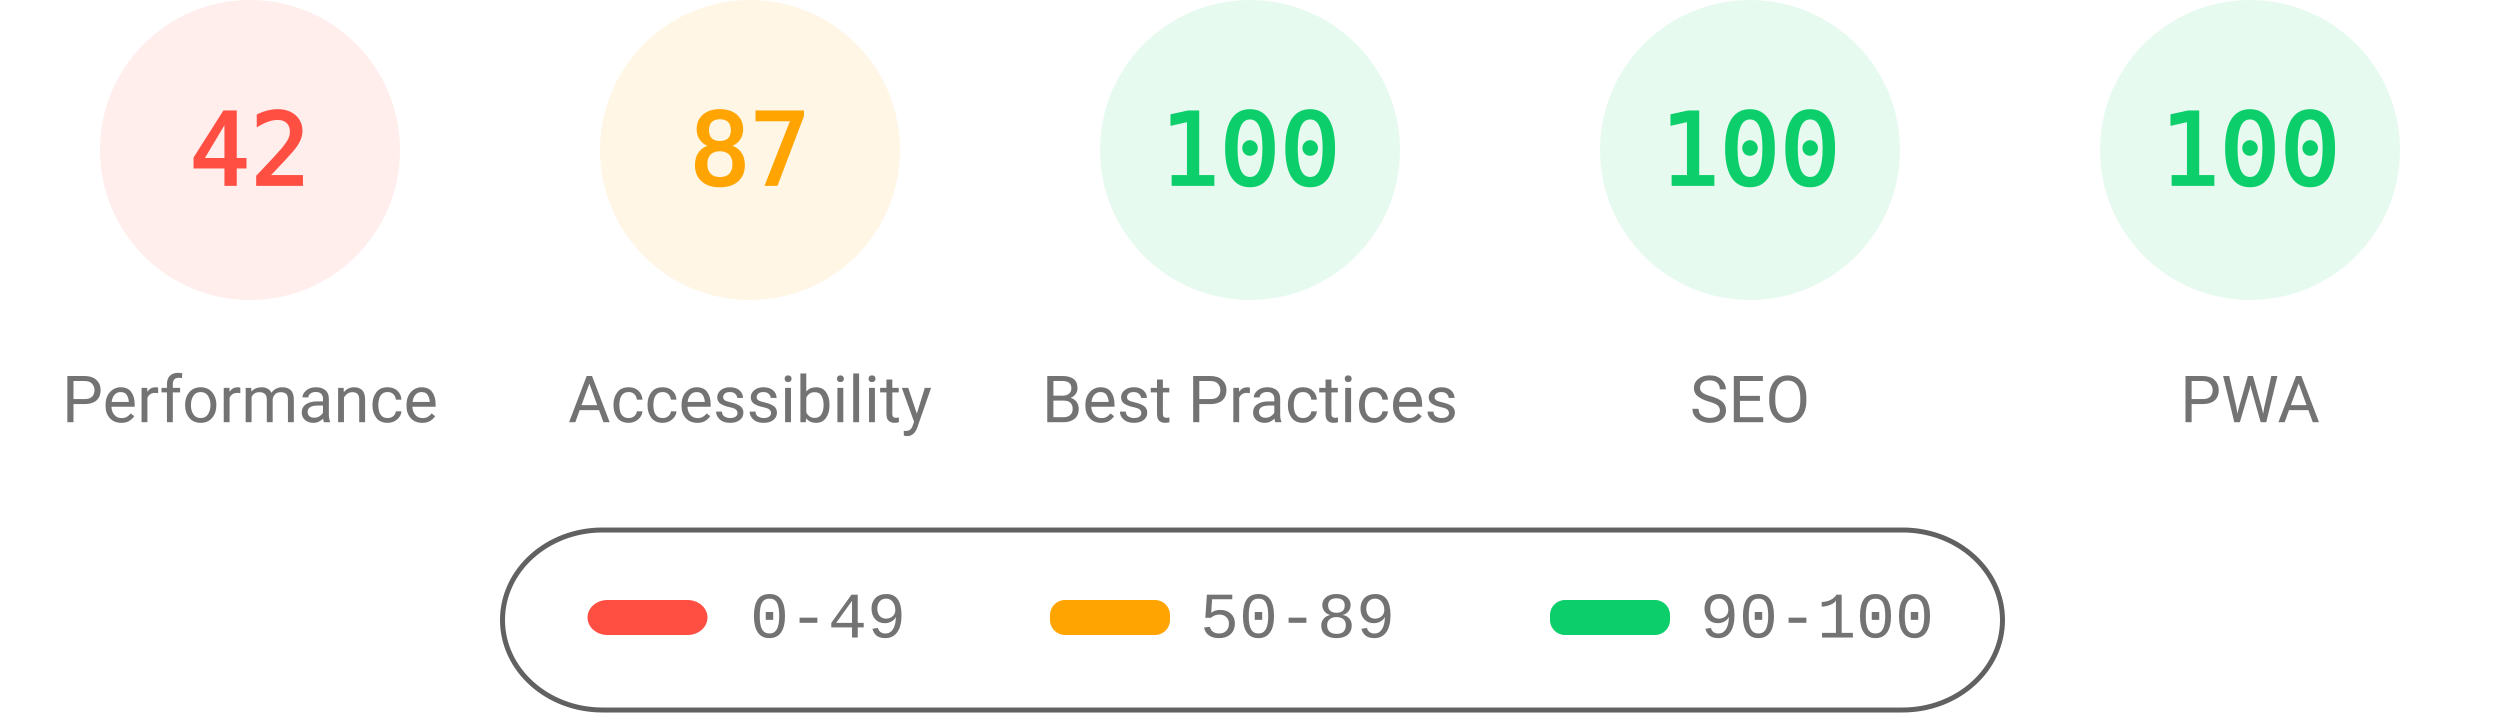
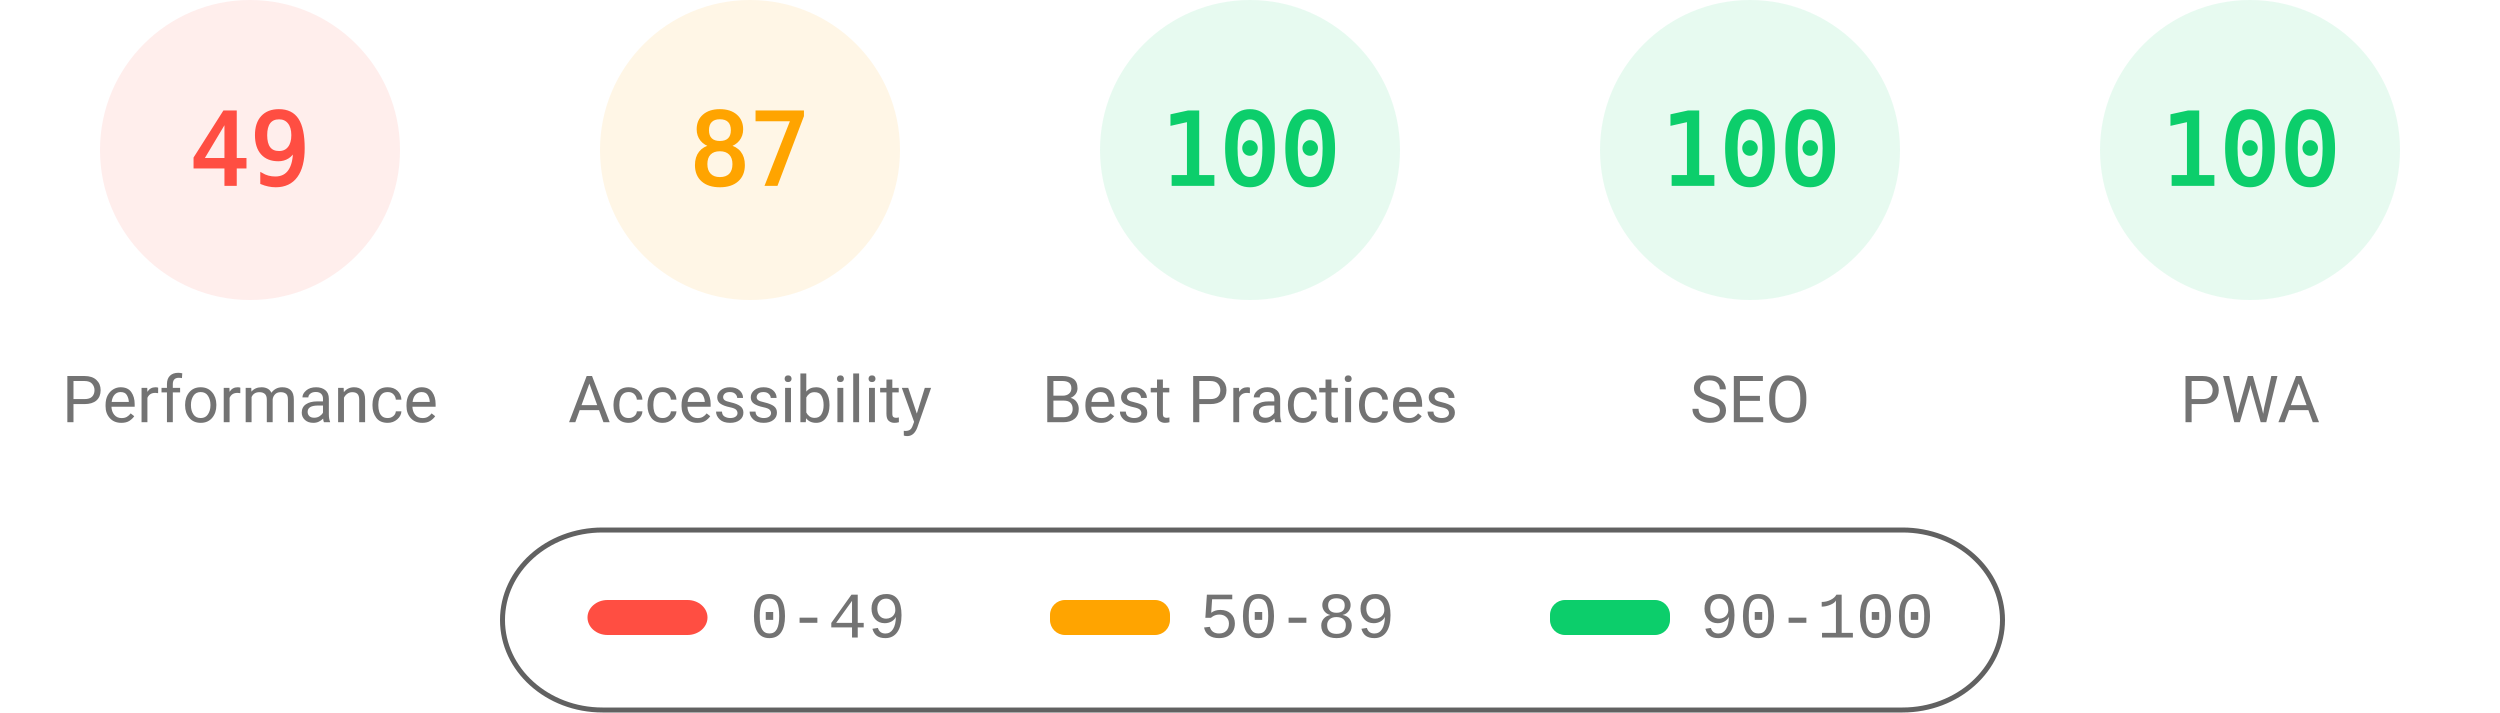
<svg xmlns="http://www.w3.org/2000/svg" fill="none" width="1000" height="285">
  <style>.gauge-base{opacity:.1}.gauge-arc{fill:none;animation-delay:250ms;stroke-linecap:round;transform:rotate(-90deg);transform-origin:100px 60px;animation:load-gauge 1s ease forwards}.guage-text{font-size:40px;font-family:monospace;text-align:center}.guage-red{color:#ff4e42;fill:#ff4e42;stroke:#ff4e42}.guage-orange{color:#ffa400;fill:#ffa400;stroke:#ffa400}.guage-green{color:#0cce6b;fill:#0cce6b;stroke:#0cce6b}.guage-undefined{color:#5c5c5c;fill:#5c5c5c;stroke:#5c5c5c}.guage-title{color:#737373;fill:#737373;stroke:none;font-size:26px;line-height:26px;font-family:Roboto,Halvetica,Arial,sans-serif}@keyframes load-gauge{from{stroke-dasharray:0 352.858}}</style>
  <svg class="guage-div guage-perf guage-red" viewBox="0 0 200 200" width="200" height="200">
    <circle class="gauge-base" r="56" cx="100" cy="60" stroke-width="8" />
-     <circle class="gauge-arc guage-arc-1" r="56" cx="100" cy="60" stroke-width="8" style="stroke-dasharray:147.78,351.858" />
-     <text class="guage-text" x="100" y="60" alignment-baseline="central" dominant-baseline="central" text-anchor="middle">42</text>
+     <circle class="gauge-arc guage-arc-1" r="56" cx="100" cy="60" stroke-width="8" style="stroke-dasharray:172.41,351.858" />
+     <text class="guage-text" x="100" y="60" alignment-baseline="central" dominant-baseline="central" text-anchor="middle">49</text>
    <text class="guage-title" x="100" y="160" alignment-baseline="central" dominant-baseline="central" text-anchor="middle">Performance</text>
  </svg>
  <svg class="guage-div guage-acc guage-orange" viewBox="0 0 200 200" width="200" height="200" x="200">
    <circle class="gauge-base" r="56" cx="100" cy="60" stroke-width="8" />
    <circle class="gauge-arc guage-arc-2" r="56" cx="100" cy="60" stroke-width="8" style="stroke-dasharray:306.116,351.858" />
    <text class="guage-text" x="100" y="60" alignment-baseline="central" dominant-baseline="central" text-anchor="middle">87</text>
    <text class="guage-title" x="100" y="160" alignment-baseline="central" dominant-baseline="central" text-anchor="middle">Accessibility</text>
  </svg>
  <svg class="guage-div guage-best guage-green" viewBox="0 0 200 200" width="200" height="200" x="400">
    <circle class="gauge-base" r="56" cx="100" cy="60" stroke-width="8" />
    <circle class="gauge-arc guage-arc-3" r="56" cx="100" cy="60" stroke-width="8" style="stroke-dasharray:351.858,351.858" />
    <text class="guage-text" x="100" y="60" alignment-baseline="central" dominant-baseline="central" text-anchor="middle">100</text>
    <text class="guage-title" x="100" y="160" alignment-baseline="central" dominant-baseline="central" text-anchor="middle">Best Practices</text>
  </svg>
  <svg class="guage-div guage-seo guage-green" viewBox="0 0 200 200" width="200" height="200" x="600">
    <circle class="gauge-base" r="56" cx="100" cy="60" stroke-width="8" />
    <circle class="gauge-arc guage-arc-4" r="56" cx="100" cy="60" stroke-width="8" style="stroke-dasharray:351.858,351.858" />
    <text class="guage-text" x="100" y="60" alignment-baseline="central" dominant-baseline="central" text-anchor="middle">100</text>
    <text class="guage-title" x="100" y="160" alignment-baseline="central" dominant-baseline="central" text-anchor="middle">SEO</text>
  </svg>
  <svg class="guage-div guage-pwa guage-green" viewBox="0 0 200 200" width="200" height="200" x="800">
    <circle class="gauge-base" r="56" cx="100" cy="60" stroke-width="8" />
    <circle class="gauge-arc guage-arc-4" r="56" cx="100" cy="60" stroke-width="8" style="stroke-dasharray:351.858,351.858" />
    <text class="guage-text" x="100" y="60" alignment-baseline="central" dominant-baseline="central" text-anchor="middle">100</text>
    <text class="guage-title" x="100" y="160" alignment-baseline="central" dominant-baseline="central" text-anchor="middle">PWA</text>
  </svg>
  <svg width="604" height="76" x="200" y="210">
    <path fill="none" id="canvas_background" d="M-1-1h604v80H-1z" />
    <rect fill-opacity="0" stroke="#616161" stroke-width="2" rx="40" id="svg_2" height="72" width="600" y="2" x="1" fill="#000" />
    <rect stroke="#000" rx="8" id="svg_3" height="14" width="48" y="30" x="35" stroke-opacity="null" stroke-width="0" fill="#ff4e42" />
    <rect stroke="#000" rx="6" id="svg_4" height="14" width="48" y="30" x="220" stroke-opacity="null" stroke-width="0" fill="#ffa400" />
    <rect stroke="#000" rx="6" id="svg_5" height="14" width="48" y="30" x="420" stroke-opacity="null" stroke-width="0" fill="#0cce6b" />
    <text xml:space="preserve" text-anchor="start" font-family="'Courier New', Courier, monospace" font-size="26" id="svg_6" y="45" x="100" stroke-opacity="null" stroke-width="0" stroke="#000" fill="#737373">0-49</text>
    <text xml:space="preserve" text-anchor="start" font-family="'Courier New', Courier, monospace" font-size="26" id="svg_7" y="45" x="280" stroke-opacity="null" stroke-width="0" stroke="#000" fill="#737373">50-89</text>
    <text xml:space="preserve" text-anchor="start" font-family="'Courier New', Courier, monospace" font-size="26" id="svg_8" y="45" x="480" stroke-opacity="null" stroke-width="0" stroke="#000" fill="#737373">90-100</text>
  </svg>
</svg>
